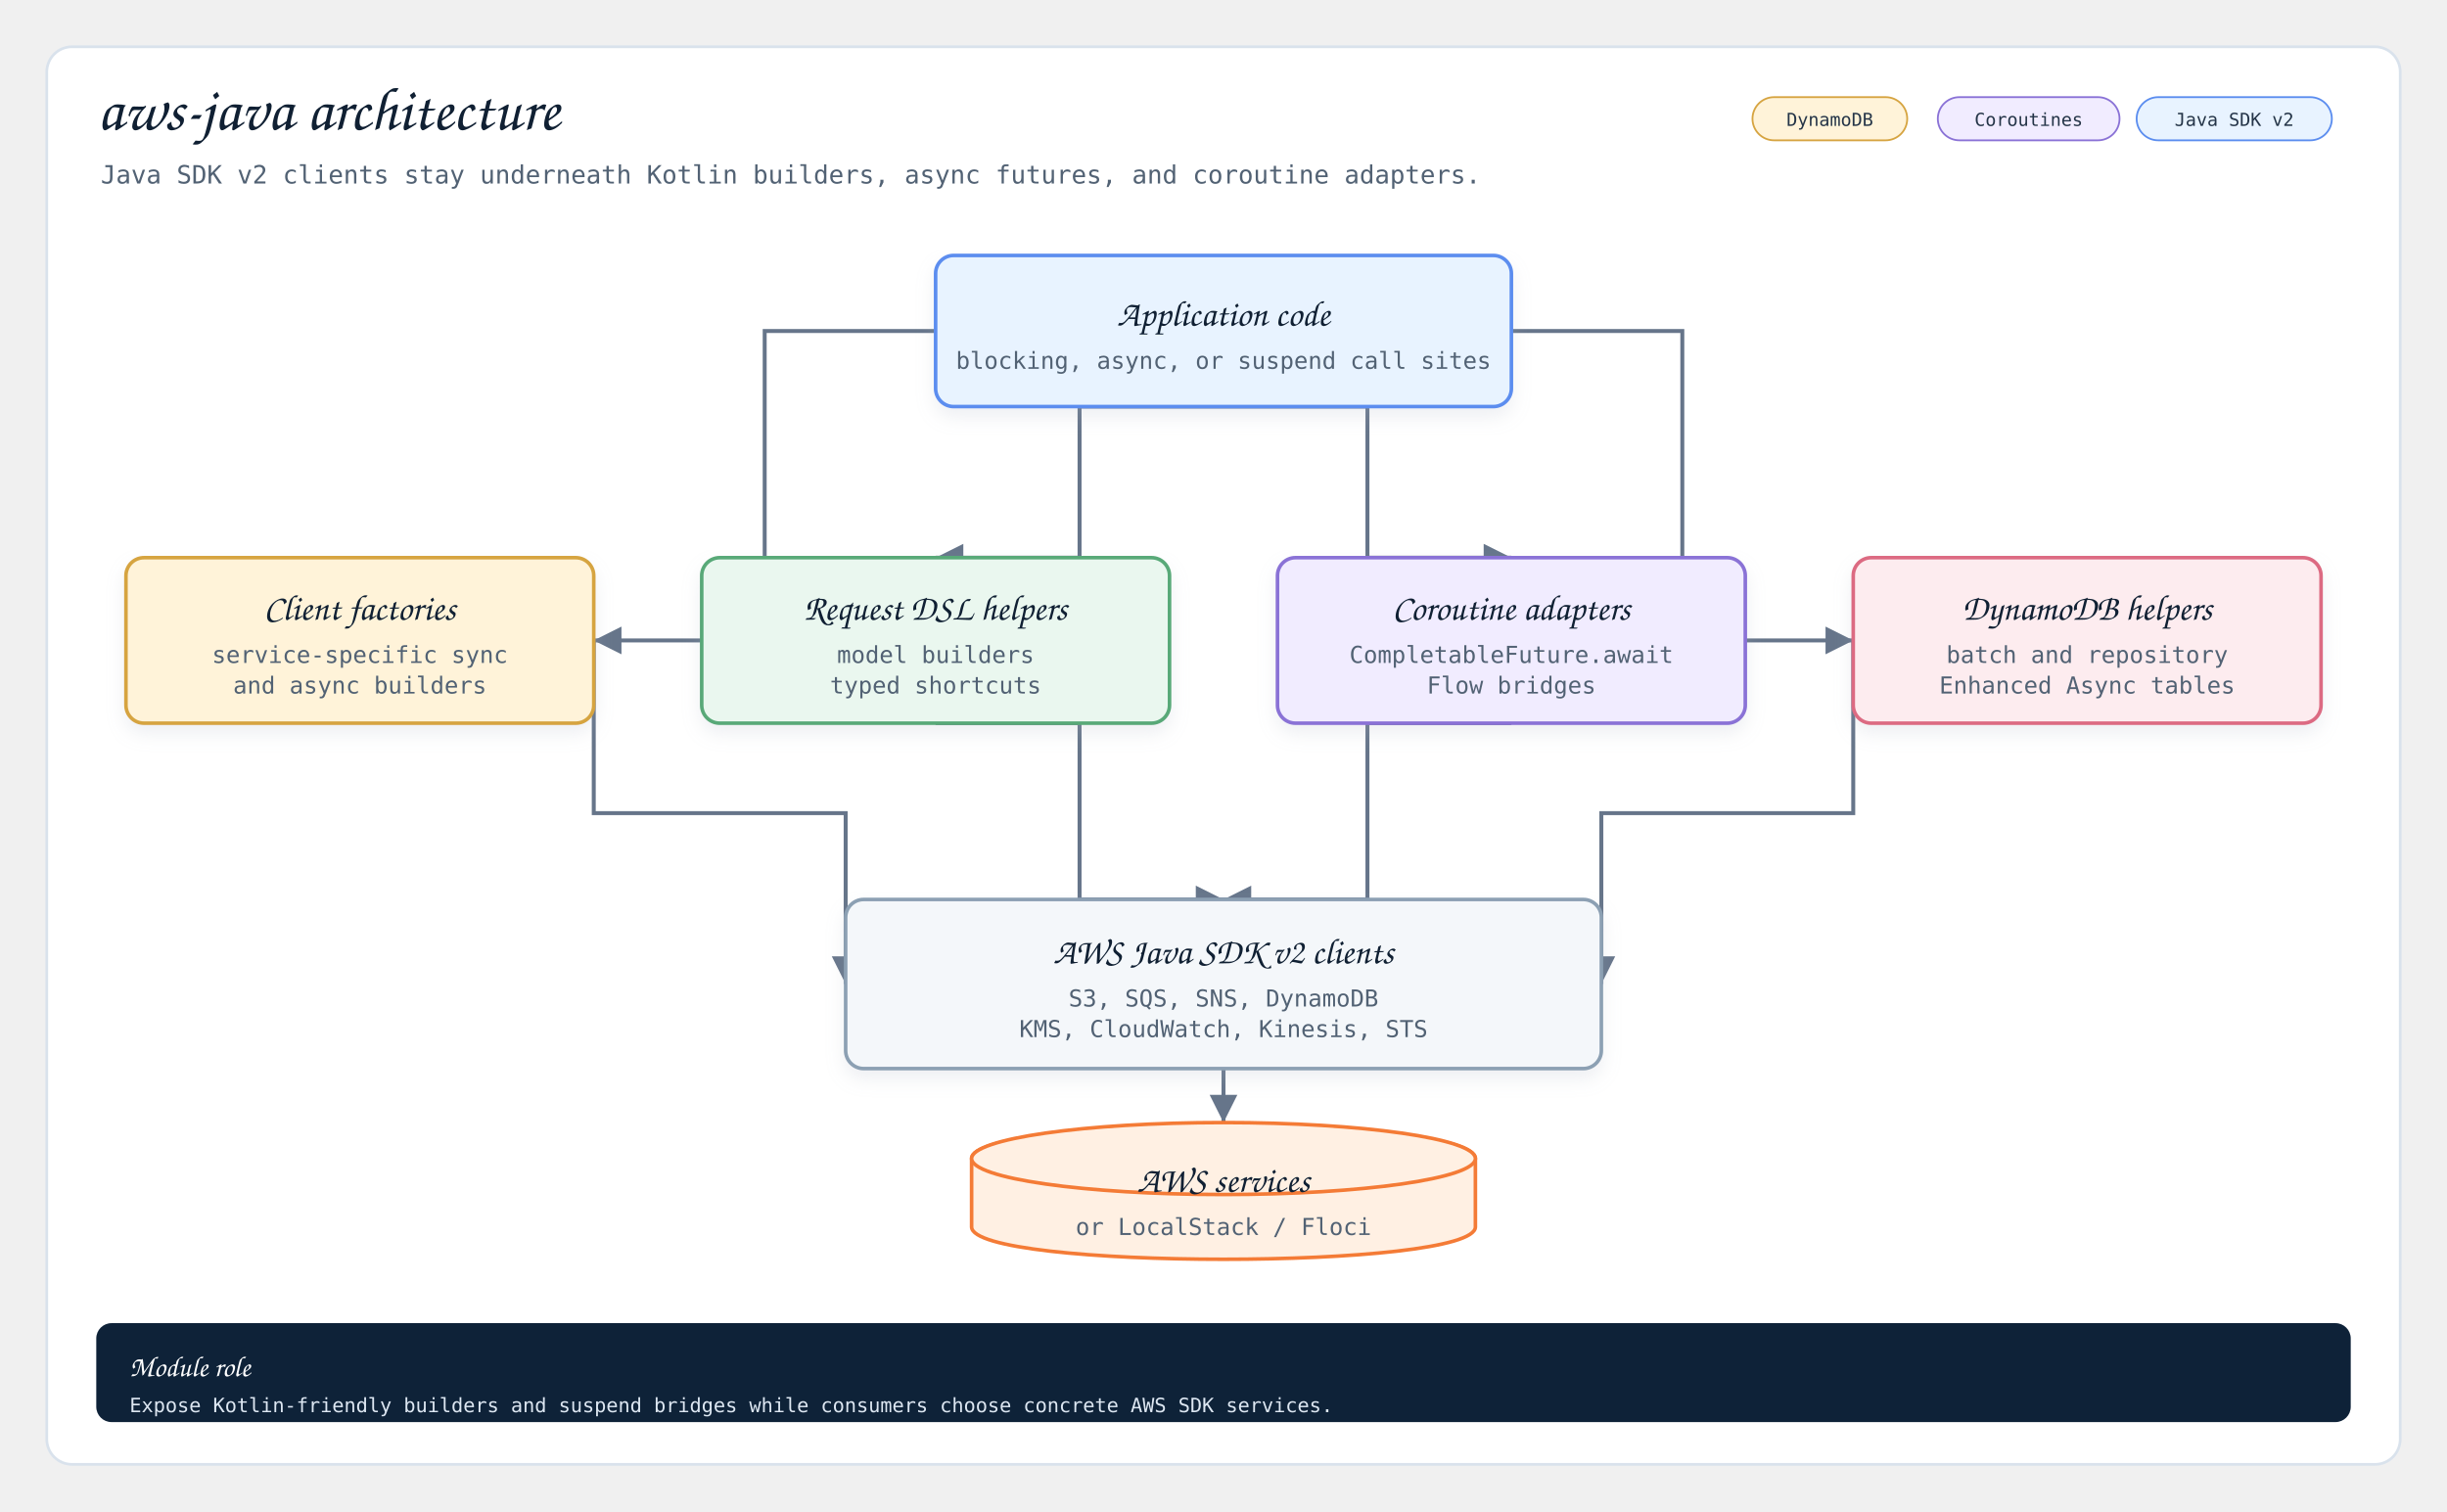
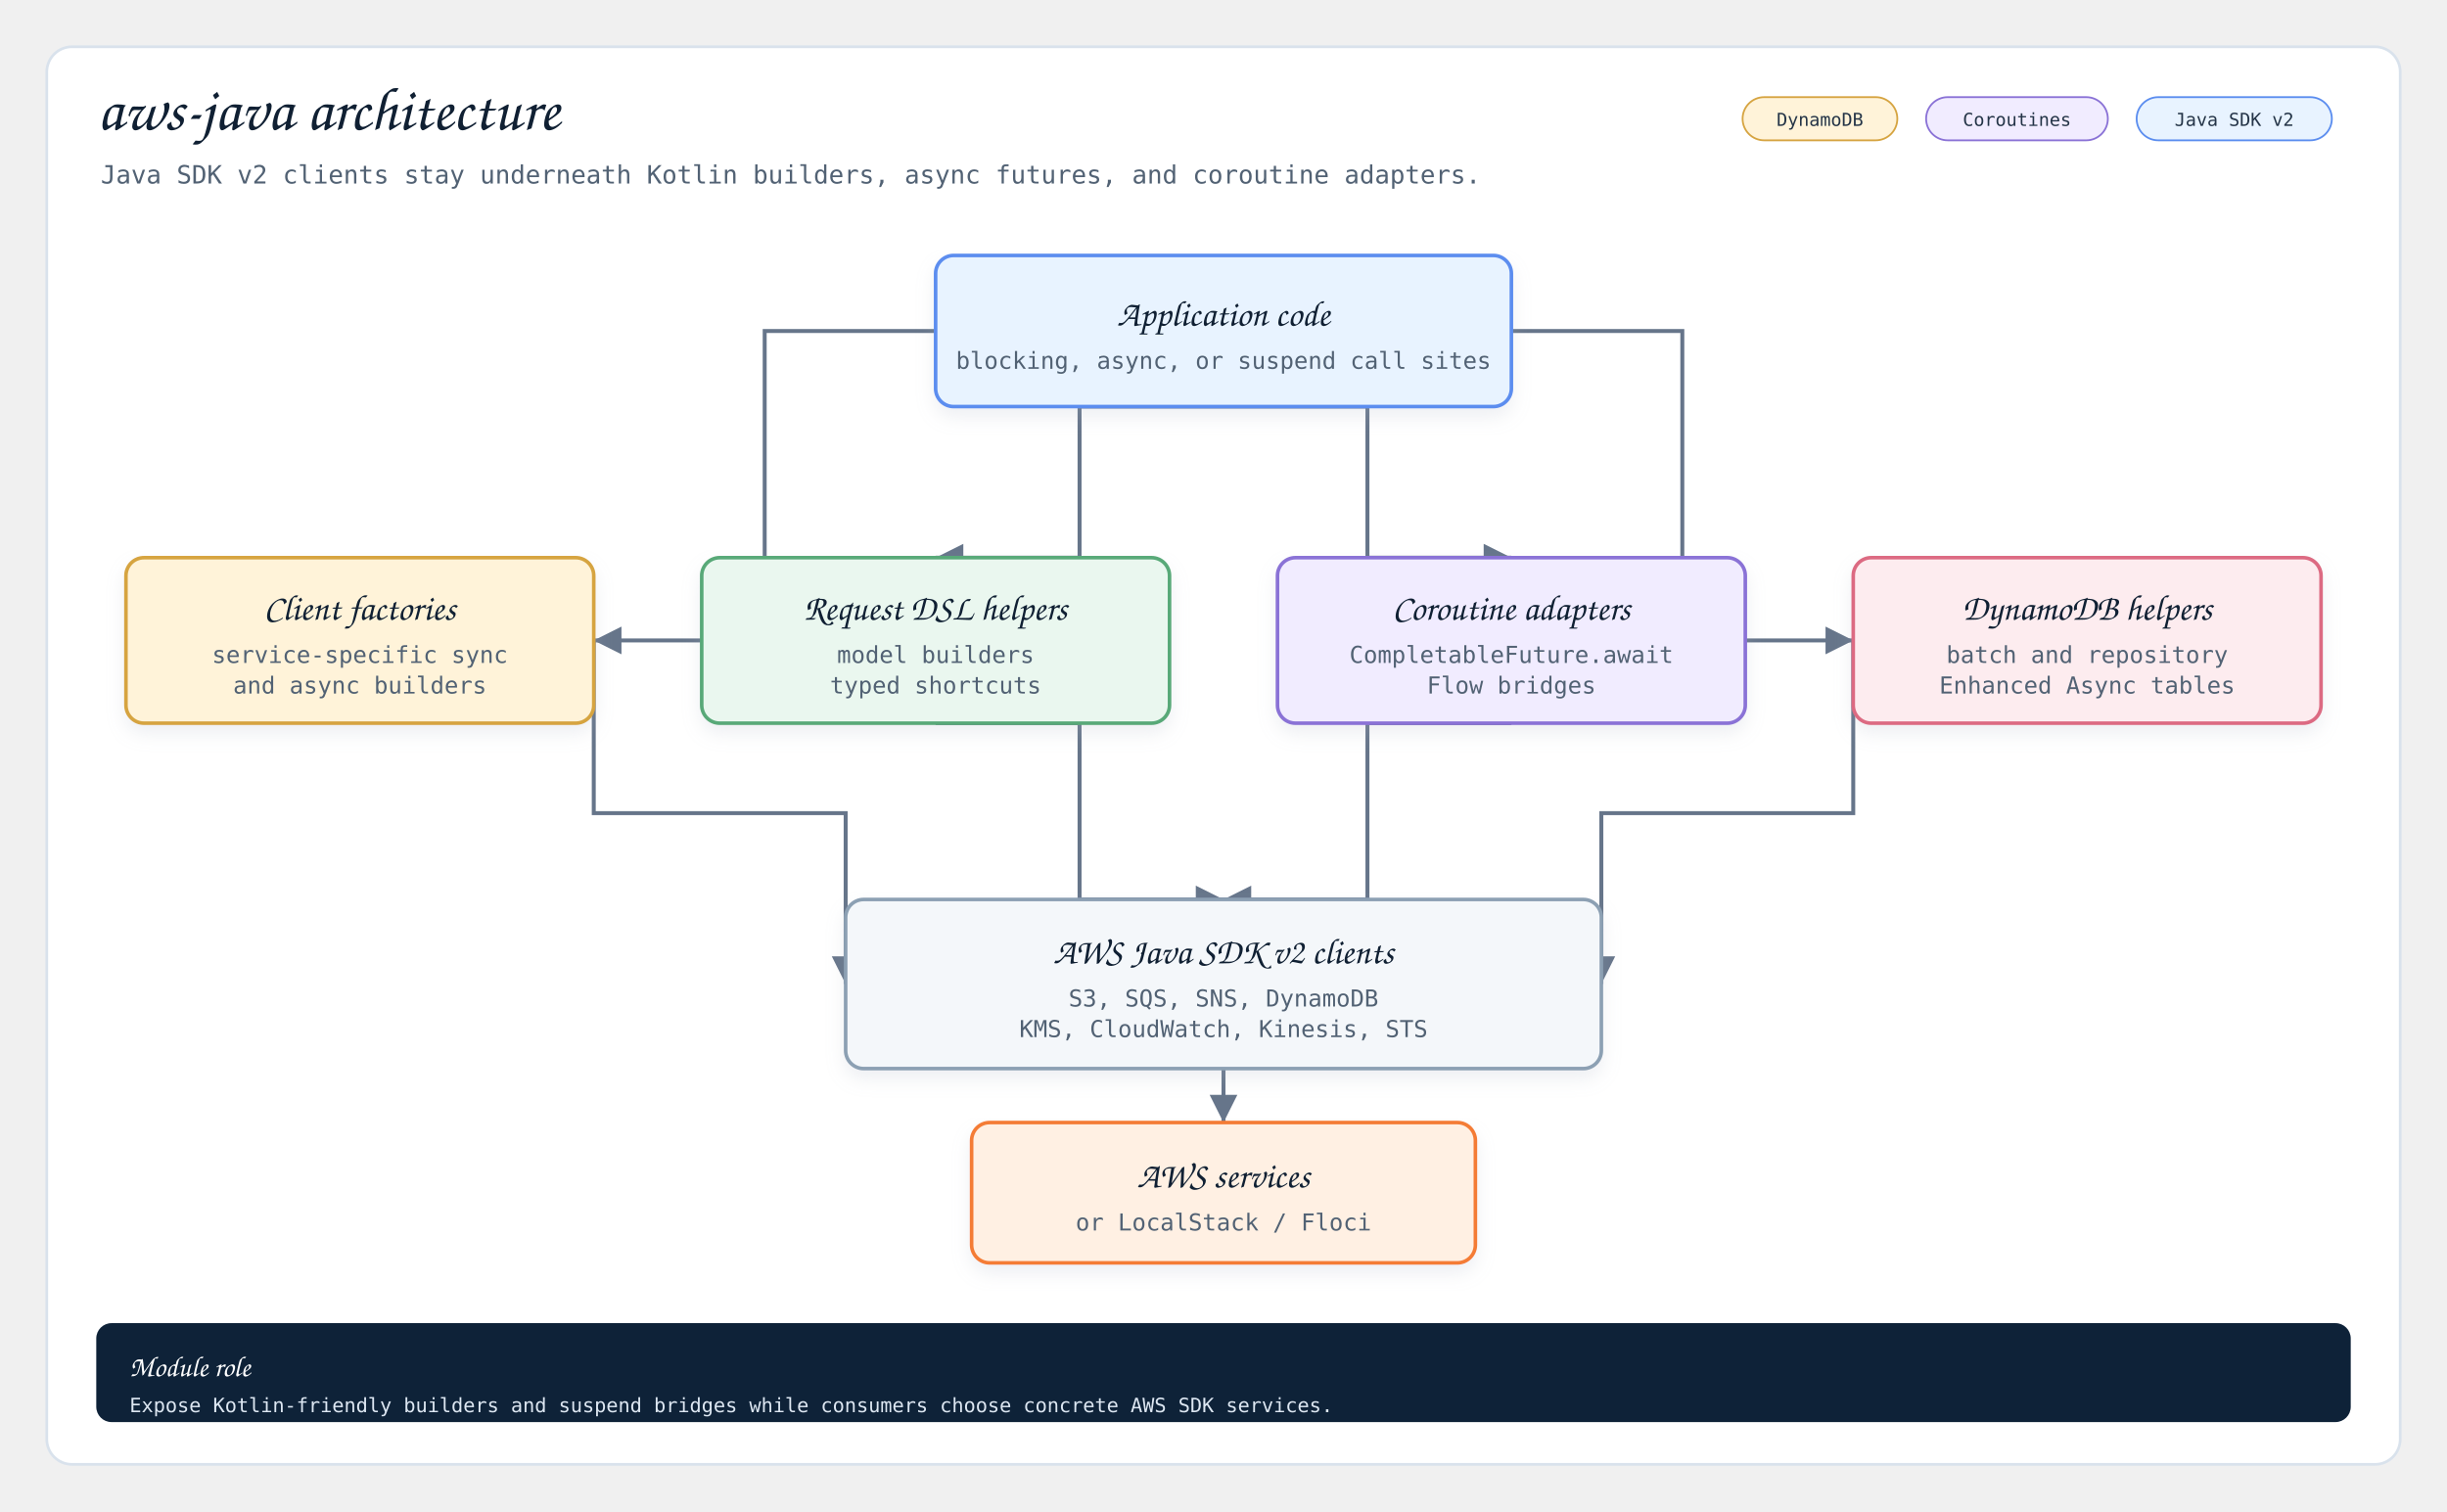
<svg xmlns="http://www.w3.org/2000/svg" width="1360" height="840" viewBox="0 0 1360 840" role="img" aria-label="aws-java architecture">
  <defs>
    <marker id="arrow" markerWidth="9" markerHeight="9" refX="8" refY="4.5" orient="auto" markerUnits="strokeWidth">
      <path d="M1,1 L8,4.5 L1,8 Z" fill="#66758A" />
    </marker>
    <filter id="shadow" x="-10%" y="-10%" width="120%" height="130%">
      <feDropShadow dx="0" dy="5" stdDeviation="5" flood-color="#AAB7C6" flood-opacity="0.20" />
    </filter>
  </defs>
  <style>
  svg{background:#F5F7FA}
  .frame{fill:#FFFFFF;stroke:#D9E2EC;stroke-width:1.5}
  .title{font-family:"Architects Daughter","Comic Sans MS",cursive;font-size:34px;fill:#102033}
  .subtitle,.detail,.footer-detail{font-family:"Comic Mono","SFMono-Regular",Menlo,monospace;fill:#526274}
  .subtitle{font-size:14px}
  .card-title{font-family:"Architects Daughter","Comic Sans MS",cursive;font-size:20px;fill:#102033}
  .detail{font-size:13px}
  .chip{font-family:"Comic Mono","SFMono-Regular",Menlo,monospace;font-size:10px;fill:#243447}
  .card{stroke-width:2;filter:url(#shadow)}
  .edge{fill:none;stroke-width:2.2;marker-end:url(#arrow)}
  .edge-label{font-family:"Comic Mono","SFMono-Regular",Menlo,monospace;font-size:11px;fill:#344456}
  .label-bg{fill:#FFFFFF;stroke:#D9E2EC}
  .footer{fill:#0E2238;stroke:#0E2238}
  .footer-title{font-family:"Architects Daughter","Comic Sans MS",cursive;font-size:16px;fill:#FFFFFF}
  .footer-detail{font-size:11px;fill:#DDE7F2}
</style>
  <rect x="26" y="26" width="1308" height="788" rx="14" class="frame" />
  <text class="title" x="54" y="72">aws-java architecture</text>
  <text class="subtitle" x="56" y="102">Java SDK v2 clients stay underneath Kotlin builders, async futures, and coroutine adapters.</text>
  <rect x="1187.5" y="54" width="108.5" height="24" rx="12" fill="#E8F3FF" stroke="#5B8DEF" />
  <text class="chip" x="1241.75" y="70" text-anchor="middle">Java SDK v2</text>
-   <rect x="1077" y="54" width="101" height="24" rx="12" fill="#F1ECFF" stroke="#8A72D6" />
-   <text class="chip" x="1127.5" y="70" text-anchor="middle">Coroutines</text>
-   <rect x="974" y="54" width="86" height="24" rx="12" fill="#FFF3D9" stroke="#D6A441" />
-   <text class="chip" x="1017" y="70" text-anchor="middle">DynamoDB</text>
+   <rect x="1070.5" y="54" width="101" height="24" rx="12" fill="#F1ECFF" stroke="#8A72D6" />
+   <text class="chip" x="1121" y="70" text-anchor="middle">Coroutines</text>
+   <rect x="968.5" y="54" width="86" height="24" rx="12" fill="#FFF3D9" stroke="#D6A441" />
+   <text class="chip" x="1011.5" y="70" text-anchor="middle">DynamoDB</text>
  <g>
    <g>
      <path class="edge" d="M520 184 L425 184 L425 356 L330 356" stroke="#66758A" />
    </g>
    <g>
      <path class="edge" d="M680 226 L600 226 L600 310 L520 310" stroke="#66758A" />
    </g>
    <g>
      <path class="edge" d="M680 226 L760 226 L760 310 L840 310" stroke="#66758A" />
    </g>
    <g>
      <path class="edge" d="M840 184 L935 184 L935 356 L1030 356" stroke="#66758A" />
    </g>
    <g>
      <path class="edge" d="M330 356 L330 452 L470 452 L470 547" stroke="#66758A" />
    </g>
    <g>
      <path class="edge" d="M520 402 L600 402 L600 500 L680 500" stroke="#66758A" />
    </g>
    <g>
      <path class="edge" d="M840 402 L760 402 L760 500 L680 500" stroke="#66758A" />
    </g>
    <g>
      <path class="edge" d="M1030 356 L1030 452 L890 452 L890 547" stroke="#66758A" />
    </g>
    <g>
      <path class="edge" d="M680 594 L680 609 L680 609 L680 624" stroke="#66758A" />
    </g>
  </g>
  <g id="app">
    <rect class="card" x="520" y="142" width="320" height="84" rx="10" fill="#E8F3FF" stroke="#5B8DEF" />
    <text class="card-title" x="680" y="181" text-anchor="middle">Application code</text>
    <text class="detail" x="680" y="205" text-anchor="middle">blocking, async, or suspend call sites</text>
  </g>
  <g id="factories">
    <rect class="card" x="70" y="310" width="260" height="92" rx="10" fill="#FFF3D9" stroke="#D6A441" />
    <text class="card-title" x="200" y="344.5" text-anchor="middle">Client factories</text>
    <text class="detail" x="200" y="368.5" text-anchor="middle">service-specific sync</text>
    <text class="detail" x="200" y="385.5" text-anchor="middle">and async builders</text>
  </g>
  <g id="dsl">
    <rect class="card" x="390" y="310" width="260" height="92" rx="10" fill="#EAF7EF" stroke="#58A978" />
    <text class="card-title" x="520" y="344.5" text-anchor="middle">Request DSL helpers</text>
    <text class="detail" x="520" y="368.5" text-anchor="middle">model builders</text>
    <text class="detail" x="520" y="385.5" text-anchor="middle">typed shortcuts</text>
  </g>
  <g id="coroutine">
    <rect class="card" x="710" y="310" width="260" height="92" rx="10" fill="#F1ECFF" stroke="#8A72D6" />
    <text class="card-title" x="840" y="344.5" text-anchor="middle">Coroutine adapters</text>
    <text class="detail" x="840" y="368.5" text-anchor="middle">CompletableFuture.await</text>
    <text class="detail" x="840" y="385.5" text-anchor="middle">Flow bridges</text>
  </g>
  <g id="batch">
    <rect class="card" x="1030" y="310" width="260" height="92" rx="10" fill="#FDECEF" stroke="#DC6B82" />
    <text class="card-title" x="1160" y="344.5" text-anchor="middle">DynamoDB helpers</text>
    <text class="detail" x="1160" y="368.5" text-anchor="middle">batch and repository</text>
    <text class="detail" x="1160" y="385.5" text-anchor="middle">Enhanced Async tables</text>
  </g>
  <g id="sdk">
    <rect class="card" x="470" y="500" width="420" height="94" rx="10" fill="#F4F7FA" stroke="#8CA0B3" />
    <text class="card-title" x="680" y="535.5" text-anchor="middle">AWS Java SDK v2 clients</text>
    <text class="detail" x="680" y="559.5" text-anchor="middle">S3, SQS, SNS, DynamoDB</text>
    <text class="detail" x="680" y="576.5" text-anchor="middle">KMS, CloudWatch, Kinesis, STS</text>
  </g>
  <g id="aws">
-     <path d="M540 644 C540 620,820 620,820 644 L820 682 C820 706,540 706,540 682 Z" fill="#FFF0E3" stroke="#F47B36" stroke-width="2" />
-     <ellipse cx="680" cy="644" rx="140" ry="20" fill="#FFF0E3" stroke="#F47B36" stroke-width="2" />
-     <text class="card-title" x="680" y="662.5" text-anchor="middle">AWS services</text>
-     <text class="detail" x="680" y="686.5" text-anchor="middle">or LocalStack / Floci</text>
+     <rect class="card" x="540" y="624" width="280" height="78" rx="10" fill="#FFF0E3" stroke="#F47B36" />
+     <text class="card-title" x="680" y="660" text-anchor="middle">AWS services</text>
+     <text class="detail" x="680" y="684" text-anchor="middle">or LocalStack / Floci</text>
  </g>
  <rect class="footer" x="54" y="736" width="1252" height="54" rx="8" />
  <text class="footer-title" x="72" y="765">Module role</text>
  <text class="footer-detail" x="72" y="785">Expose Kotlin-friendly builders and suspend bridges while consumers choose concrete AWS SDK services.</text>
</svg>
